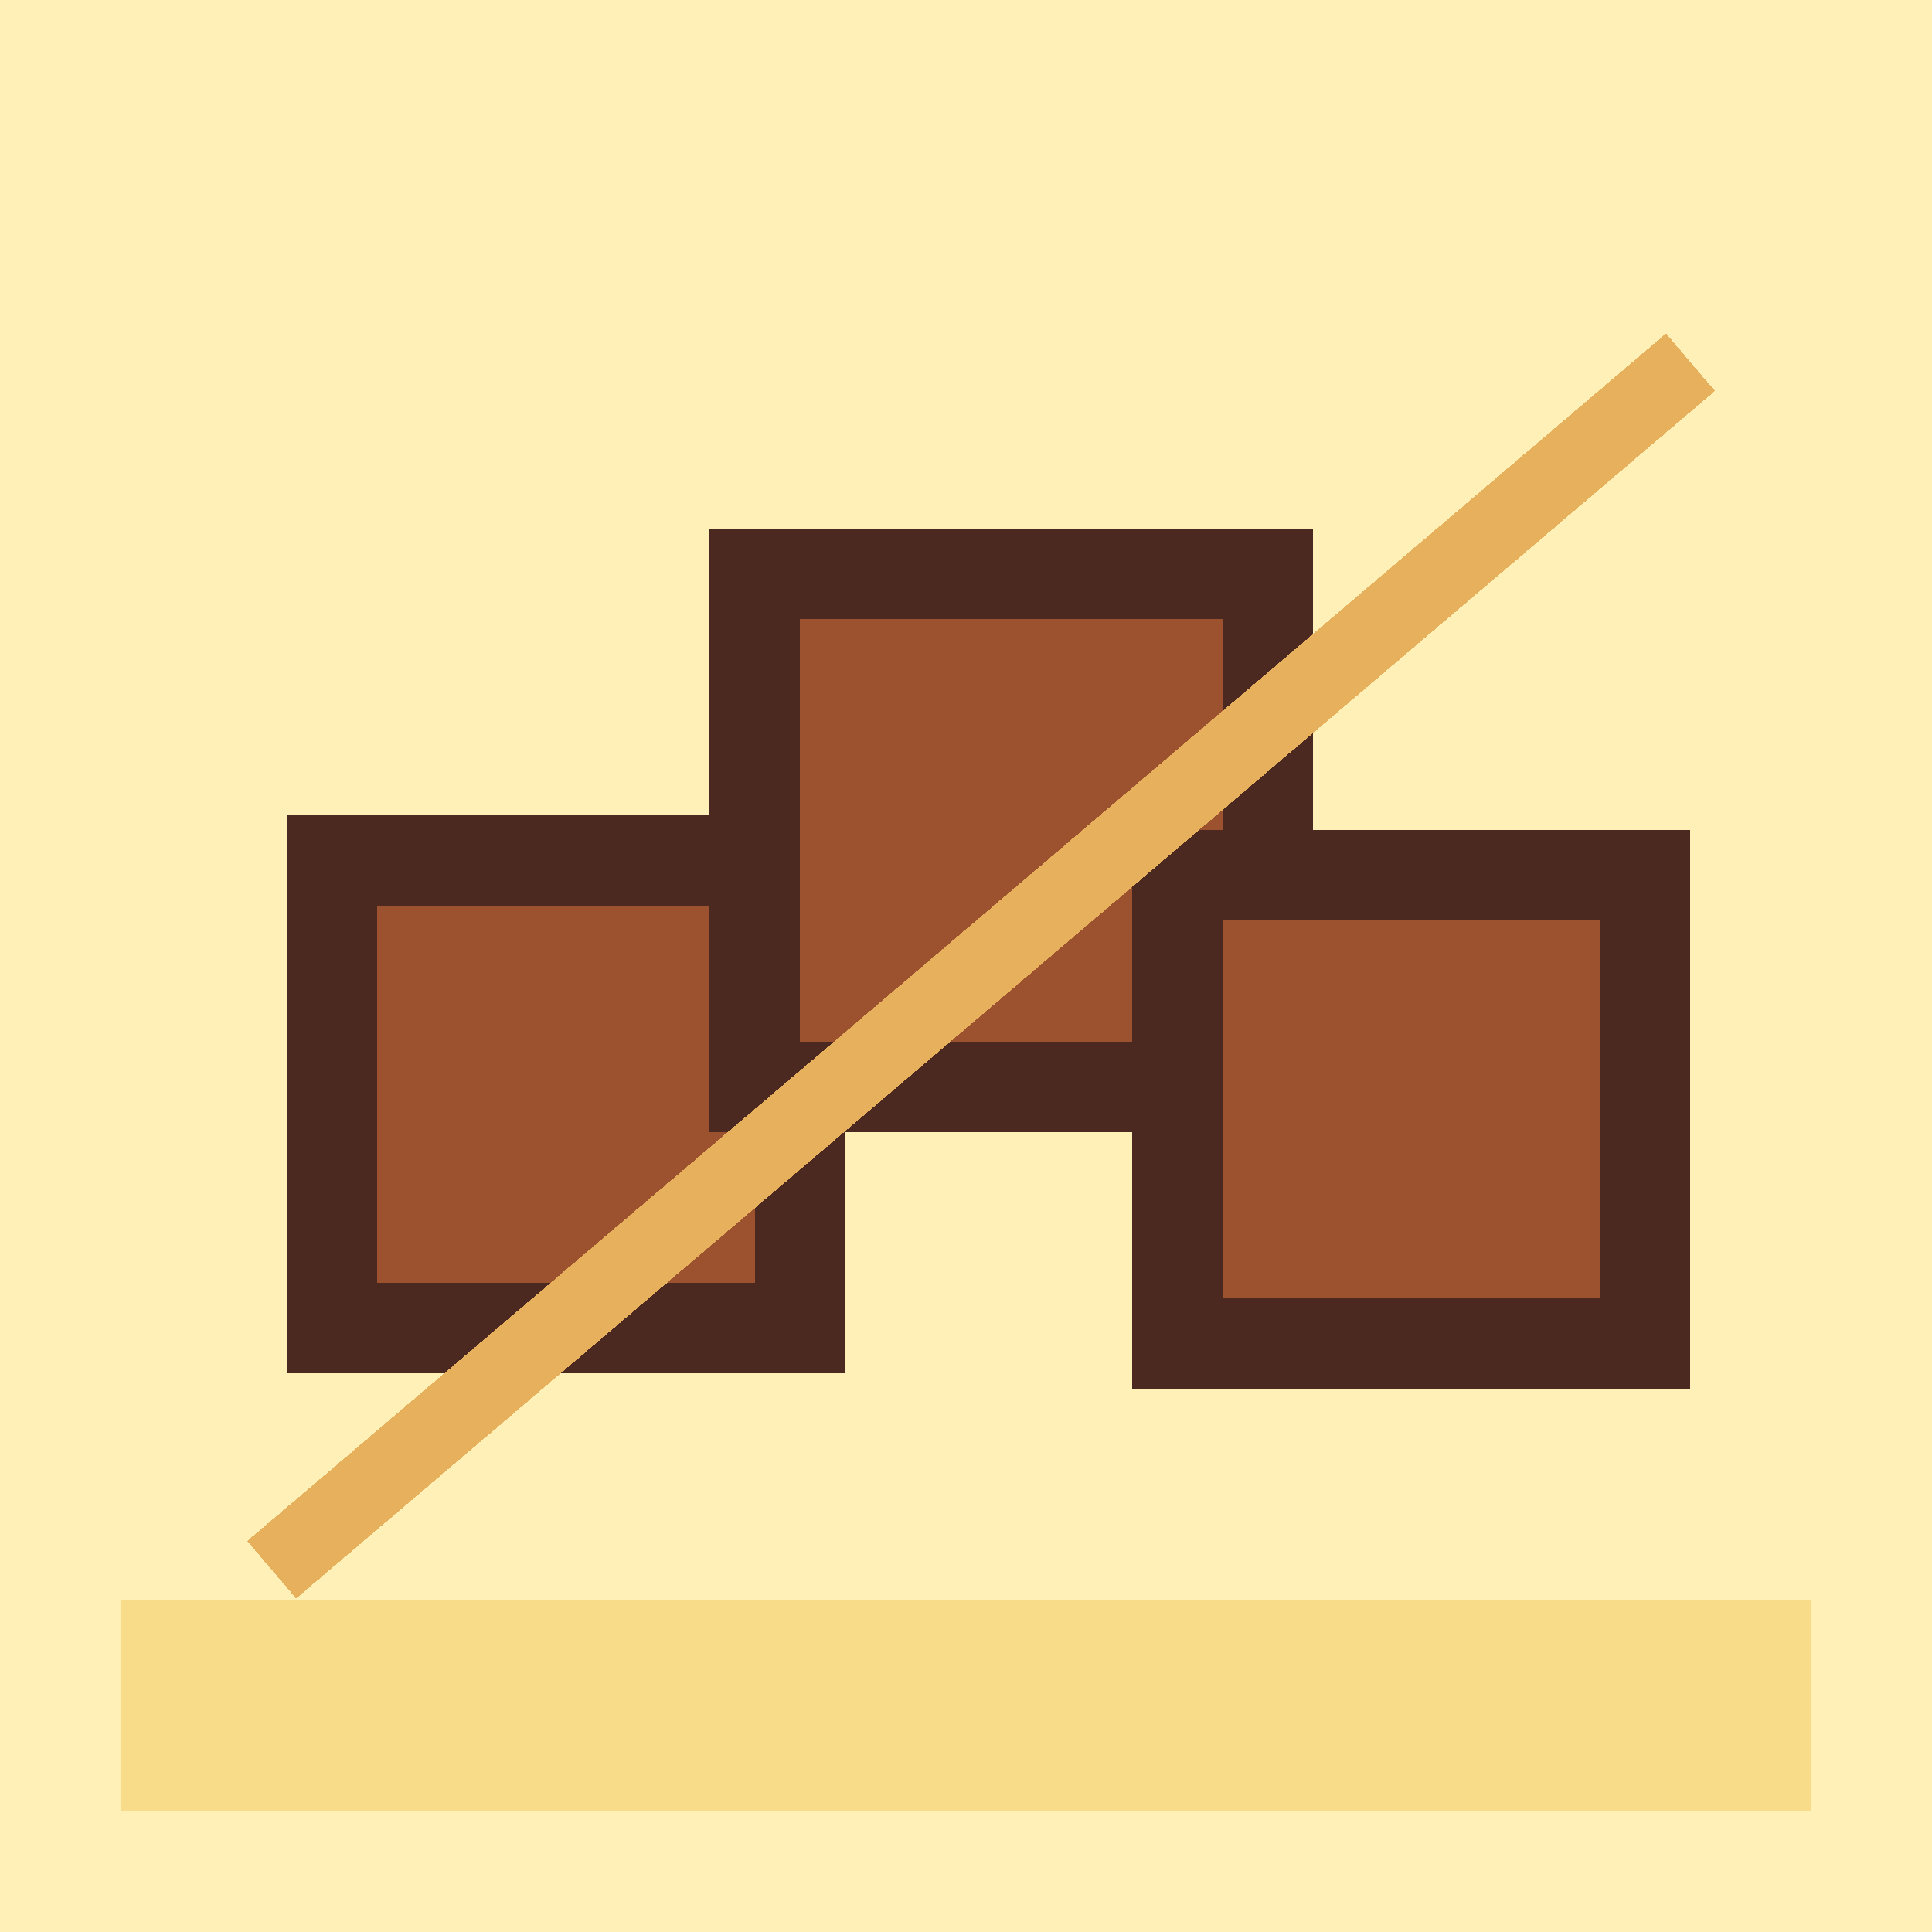
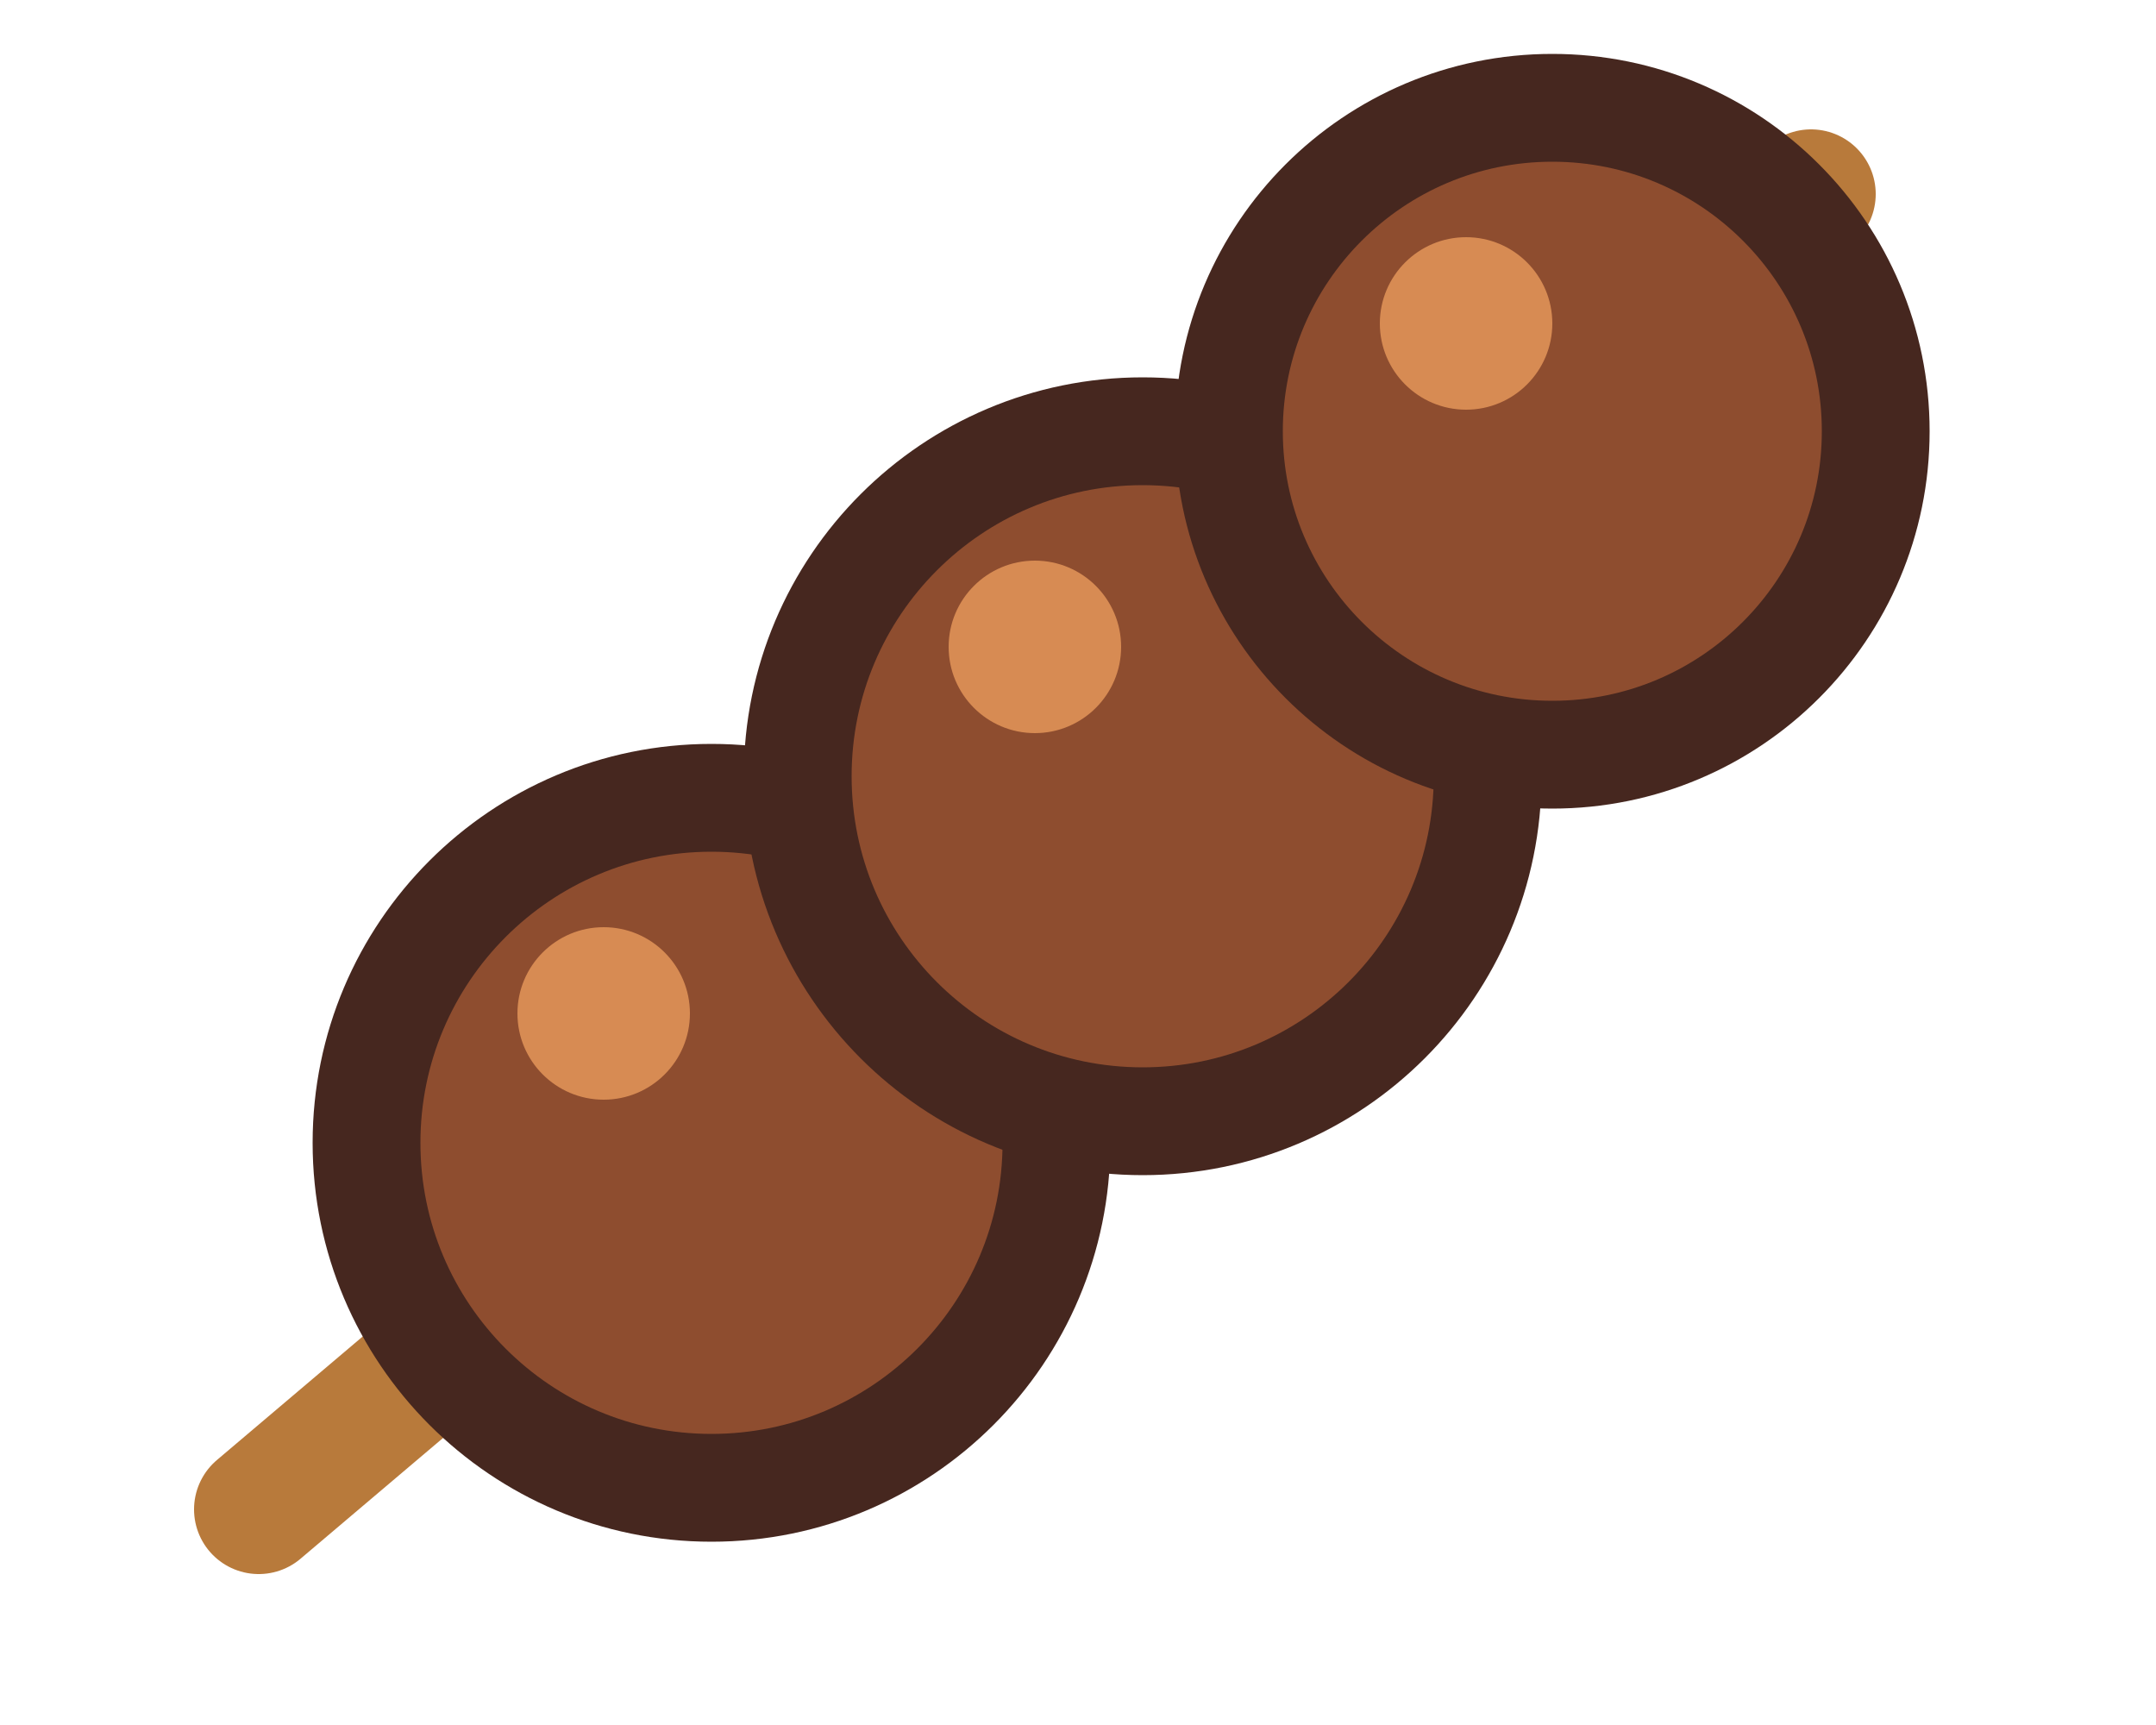
- <svg xmlns="http://www.w3.org/2000/svg" viewBox="0 0 128 128" shape-rendering="crispEdges">
-   <path fill="#fff0b8" d="M0 0h128v128H0z" />
-   <path fill="#f8dc8a" d="M8 106h112v14H8z" />
-   <g fill="#9c512f" stroke="#4b2921" stroke-width="6">
-     <path d="M22 57h31v31H22z" />
-     <path d="M50 38h34v34H50z" />
-     <path d="M78 58h31v31H78z" />
+ <svg xmlns="http://www.w3.org/2000/svg" viewBox="0 0 100 80">
+   <path d="M12 70L84 9" stroke="#b87a3b" stroke-width="6" stroke-linecap="round" />
+   <g fill="#8e4d2f" stroke="#46271f" stroke-width="5">
+     <circle cx="33" cy="53" r="16" />
+     <circle cx="53" cy="36" r="16" />
+     <circle cx="72" cy="20" r="15" />
  </g>
-   <path stroke="#e6b05c" stroke-width="5" d="M18 104L112 24" />
+   <g fill="#d78b53">
+     <circle cx="28" cy="47" r="4" />
+     <circle cx="48" cy="30" r="4" />
+     <circle cx="68" cy="15" r="4" />
+   </g>
</svg>
